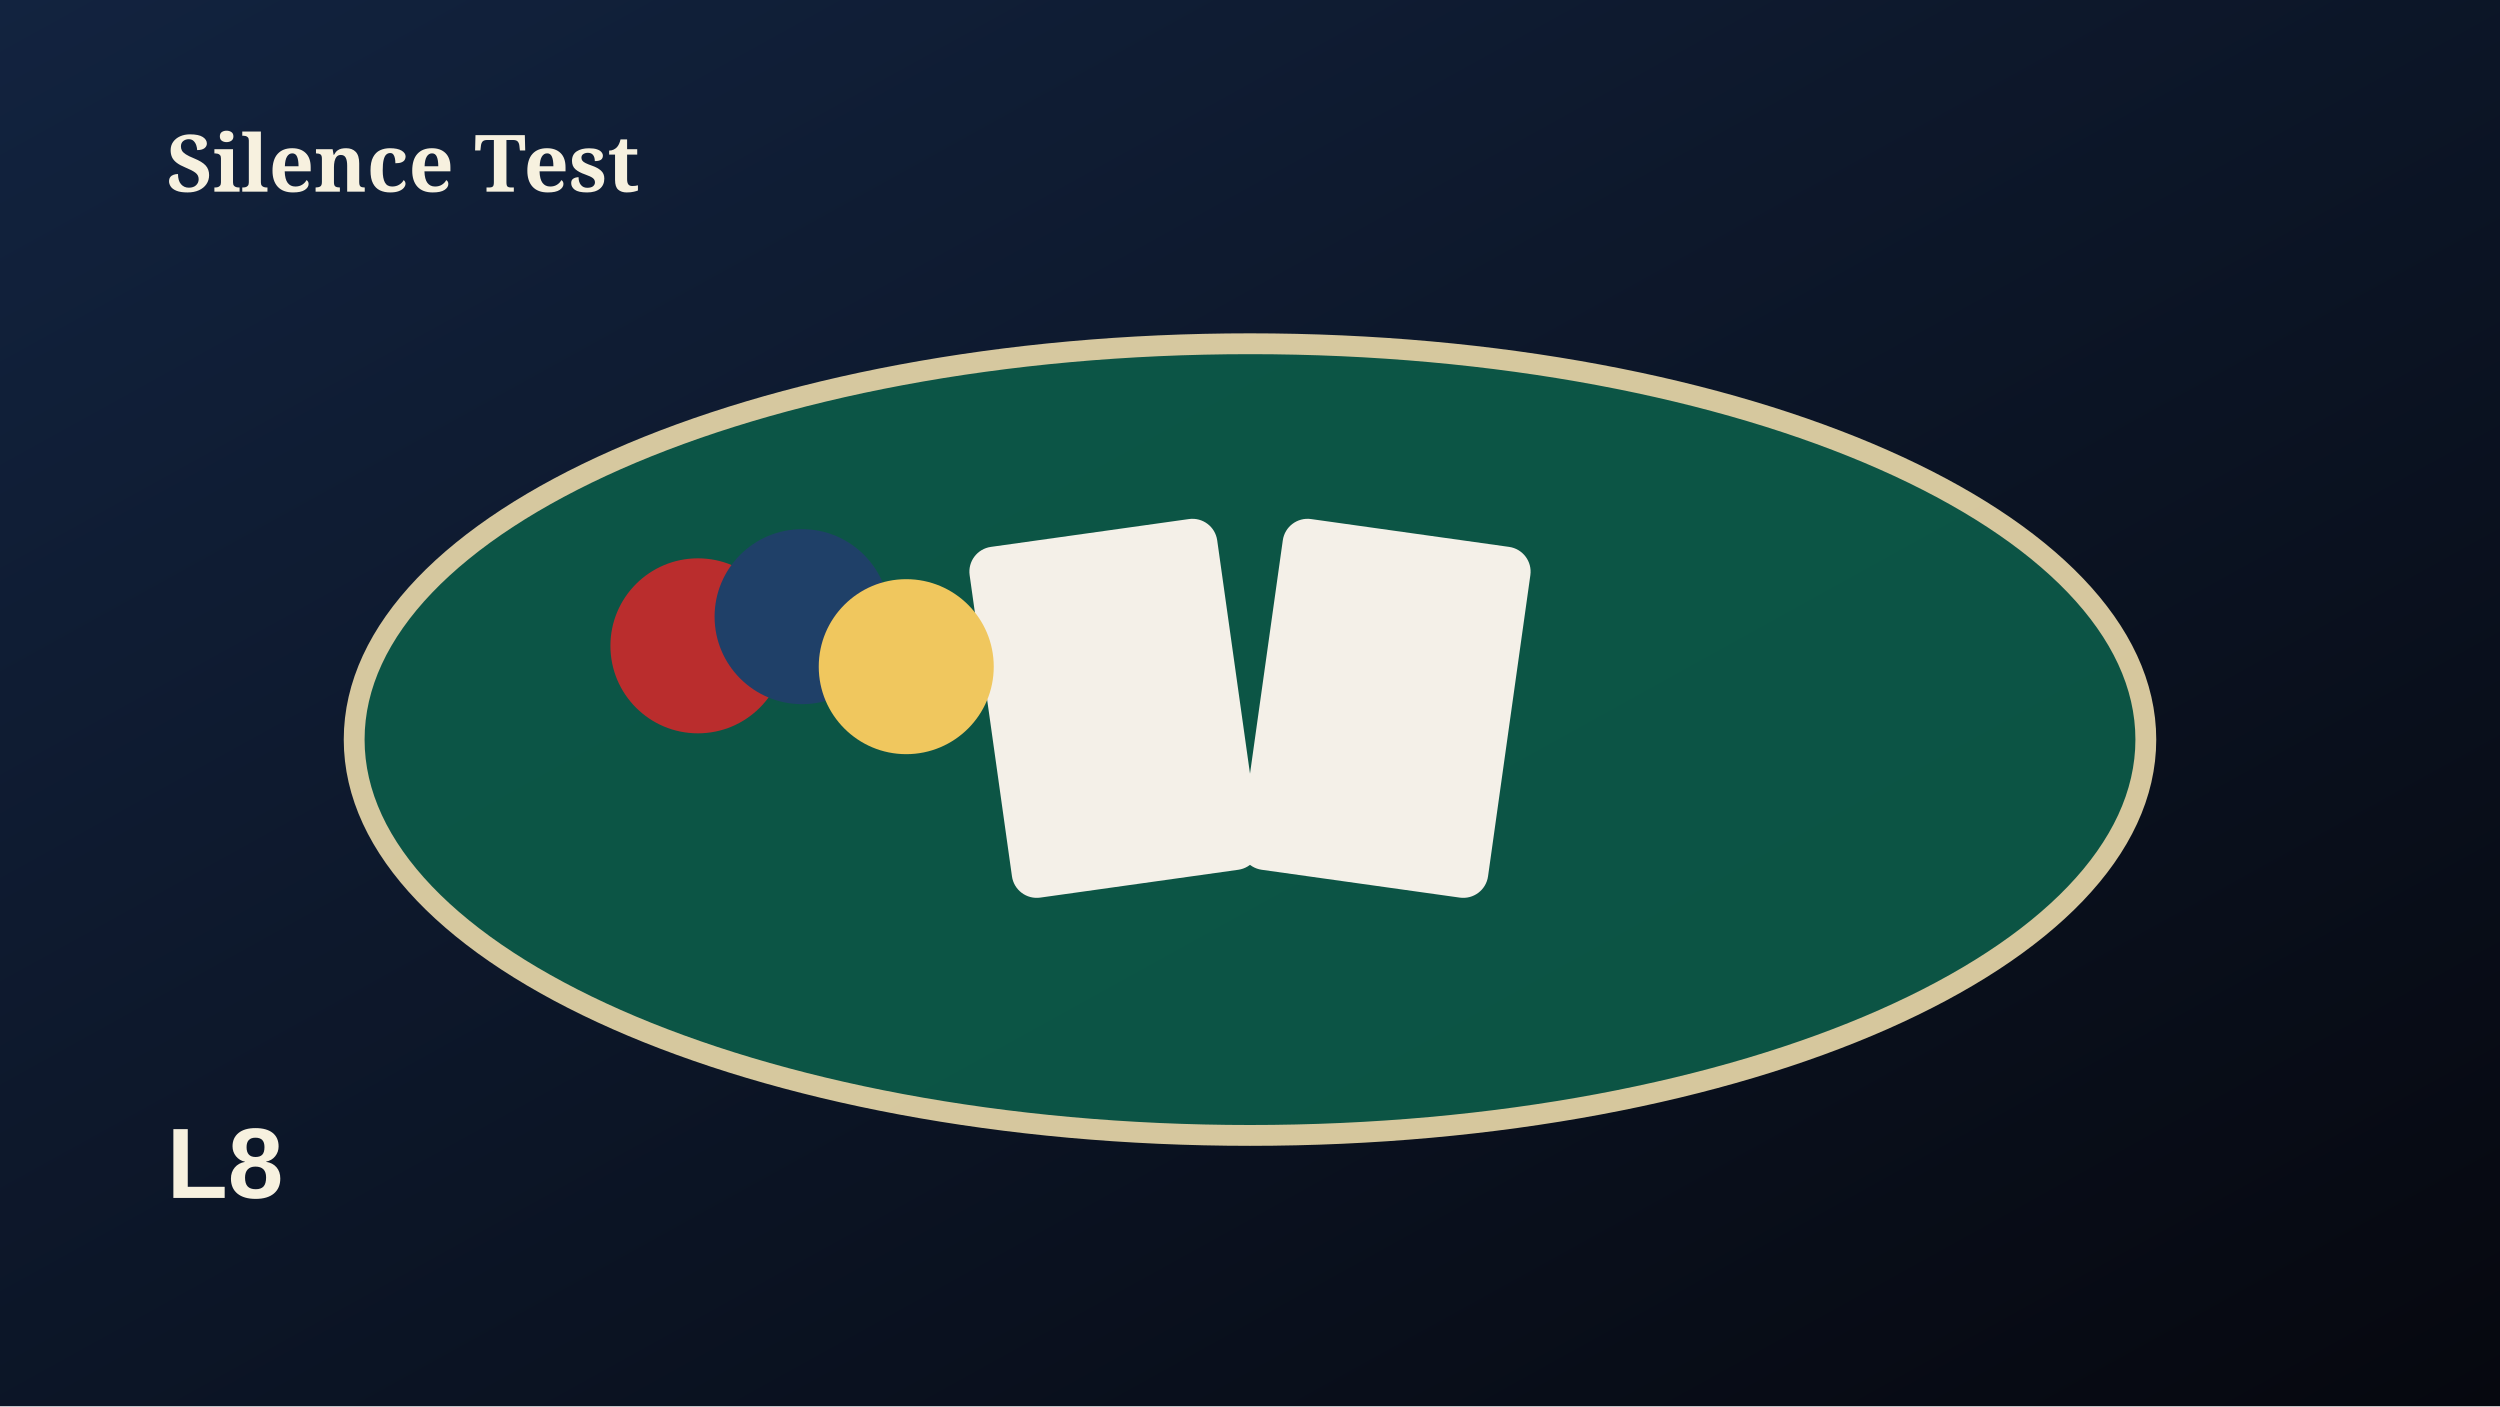
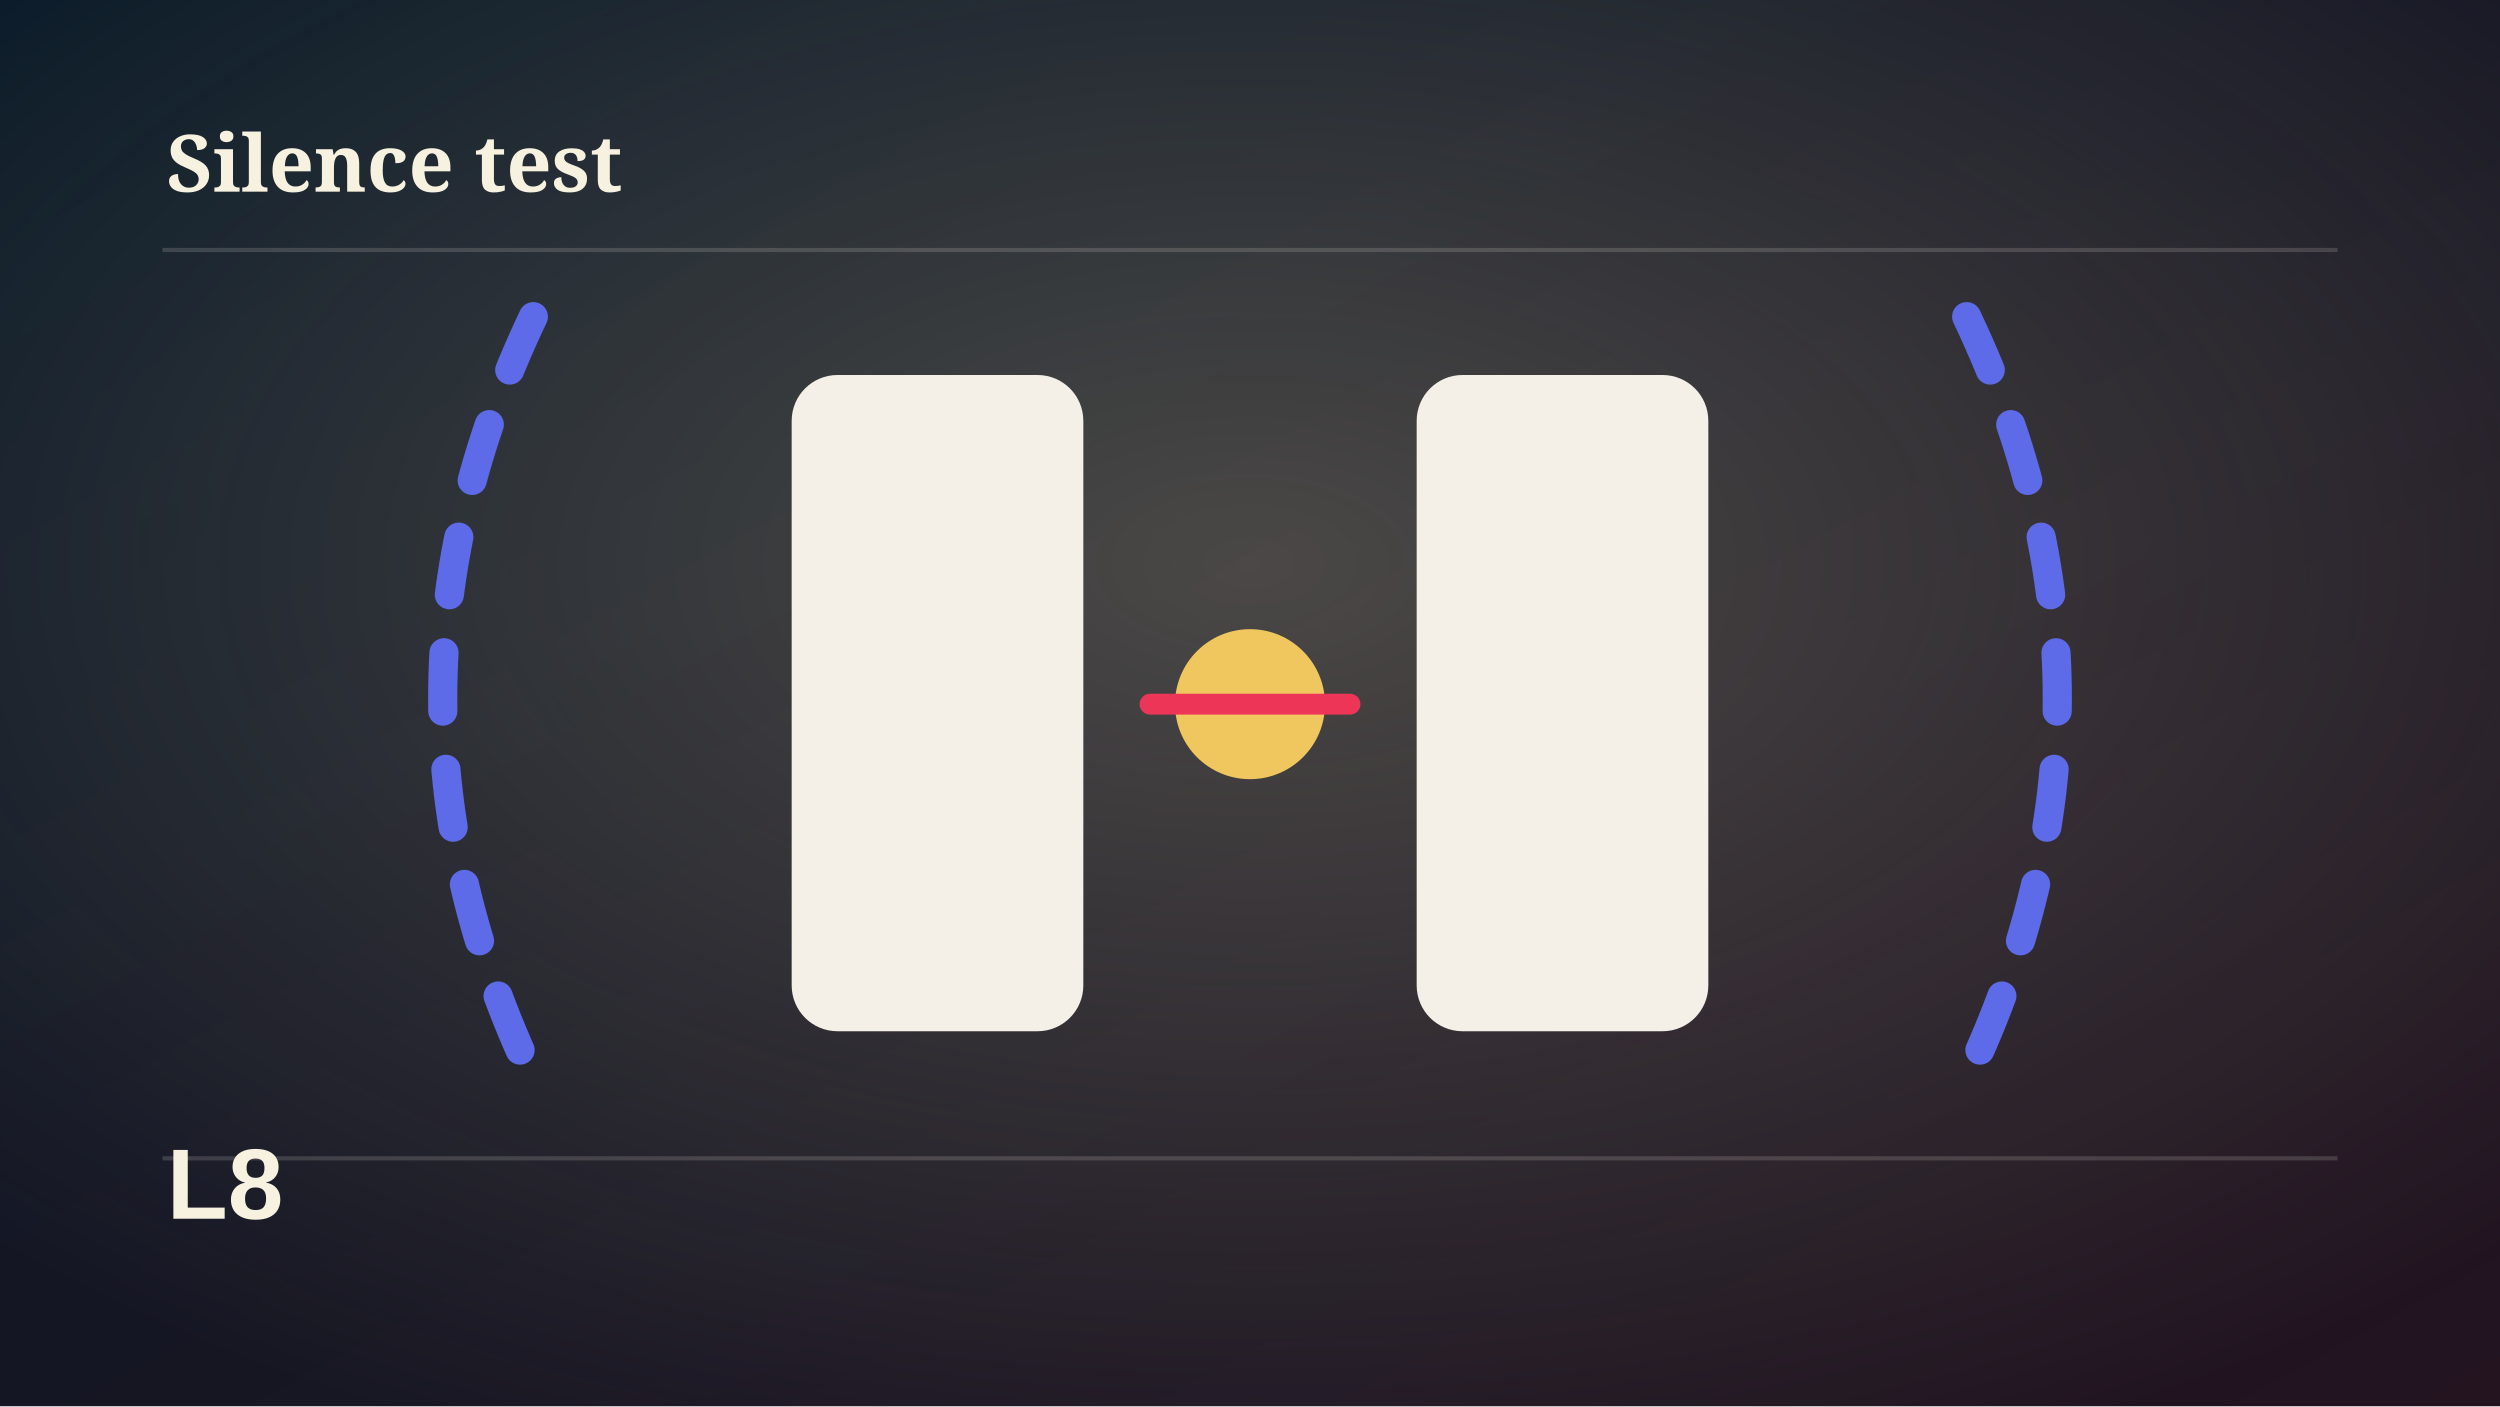
<svg xmlns="http://www.w3.org/2000/svg" width="1200" height="675" viewBox="0 0 1200 675" role="img" aria-labelledby="title desc">
  <defs>
-     <linearGradient id="g" x1="0" x2="1" y1="0" y2="1">
-       <stop offset="0" stop-color="#12233f" />
-       <stop offset="1" stop-color="#06080f" />
+     <linearGradient id="bg" x1="0" x2="1" y1="0" y2="1">
+       <stop offset="0" stop-color="#071827" />
+       <stop offset="1" stop-color="#231420" />
    </linearGradient>
+     <radialGradient id="glow" cx="50%" cy="40%" r="70%">
+       <stop offset="0" stop-color="#e7d7a8" stop-opacity=".26" />
+       <stop offset="1" stop-color="#e7d7a8" stop-opacity="0" />
+     </radialGradient>
  </defs>
-   <rect width="1200" height="675" fill="url(#g)" />
-   <ellipse cx="600" cy="355" rx="430" ry="190" fill="#0c5a48" stroke="#e7d7a8" stroke-width="10" opacity=".92" />
-   <rect x="475" y="255" width="120" height="170" rx="12" fill="#f4f0e8" transform="rotate(-8 535 340)" />
-   <rect x="605" y="255" width="120" height="170" rx="12" fill="#f4f0e8" transform="rotate(8 665 340)" />
-   <circle cx="335" cy="310" r="42" fill="#ba2d2d" />
-   <circle cx="385" cy="296" r="42" fill="#1f4068" />
-   <circle cx="435" cy="320" r="42" fill="#f0c75e" />
-   <text x="80" y="92" fill="#f7f1df" font-family="Georgia, serif" font-size="38" font-weight="700">Silence Test</text>
-   <text x="80" y="575" fill="#f7f1df" font-family="Arial, sans-serif" font-size="48" font-weight="700">L8</text>
+   <rect width="1200" height="675" fill="url(#bg)" />
+   <rect width="1200" height="675" fill="url(#glow)" />
+   <path d="M78 120h1044M78 556h1044" stroke="#f4f0e8" stroke-opacity=".16" stroke-width="2" />
+   <g aria-hidden="true">
+     <rect x="380" y="180" width="140" height="315" rx="22" fill="#f4f0e8" />
+     <rect x="680" y="180" width="140" height="315" rx="22" fill="#f4f0e8" />
+     <path d="M256 152c-58 122-58 244 0 366M944 152c58 122 58 244 0 366" fill="none" stroke="#5d6be8" stroke-width="14" stroke-linecap="round" stroke-dasharray="28 28" />
+     <circle cx="600" cy="338" r="36" fill="#f0c75e" />
+     <path d="M552 338h96" stroke="#ec3557" stroke-width="10" stroke-linecap="round" />
+   </g>
+   <text x="80" y="92" fill="#f7f1df" font-family="Georgia, serif" font-size="38" font-weight="700">Silence test</text>
+   <text x="80" y="585" fill="#f7f1df" font-family="Arial, sans-serif" font-size="48" font-weight="900">L8</text>
</svg>
